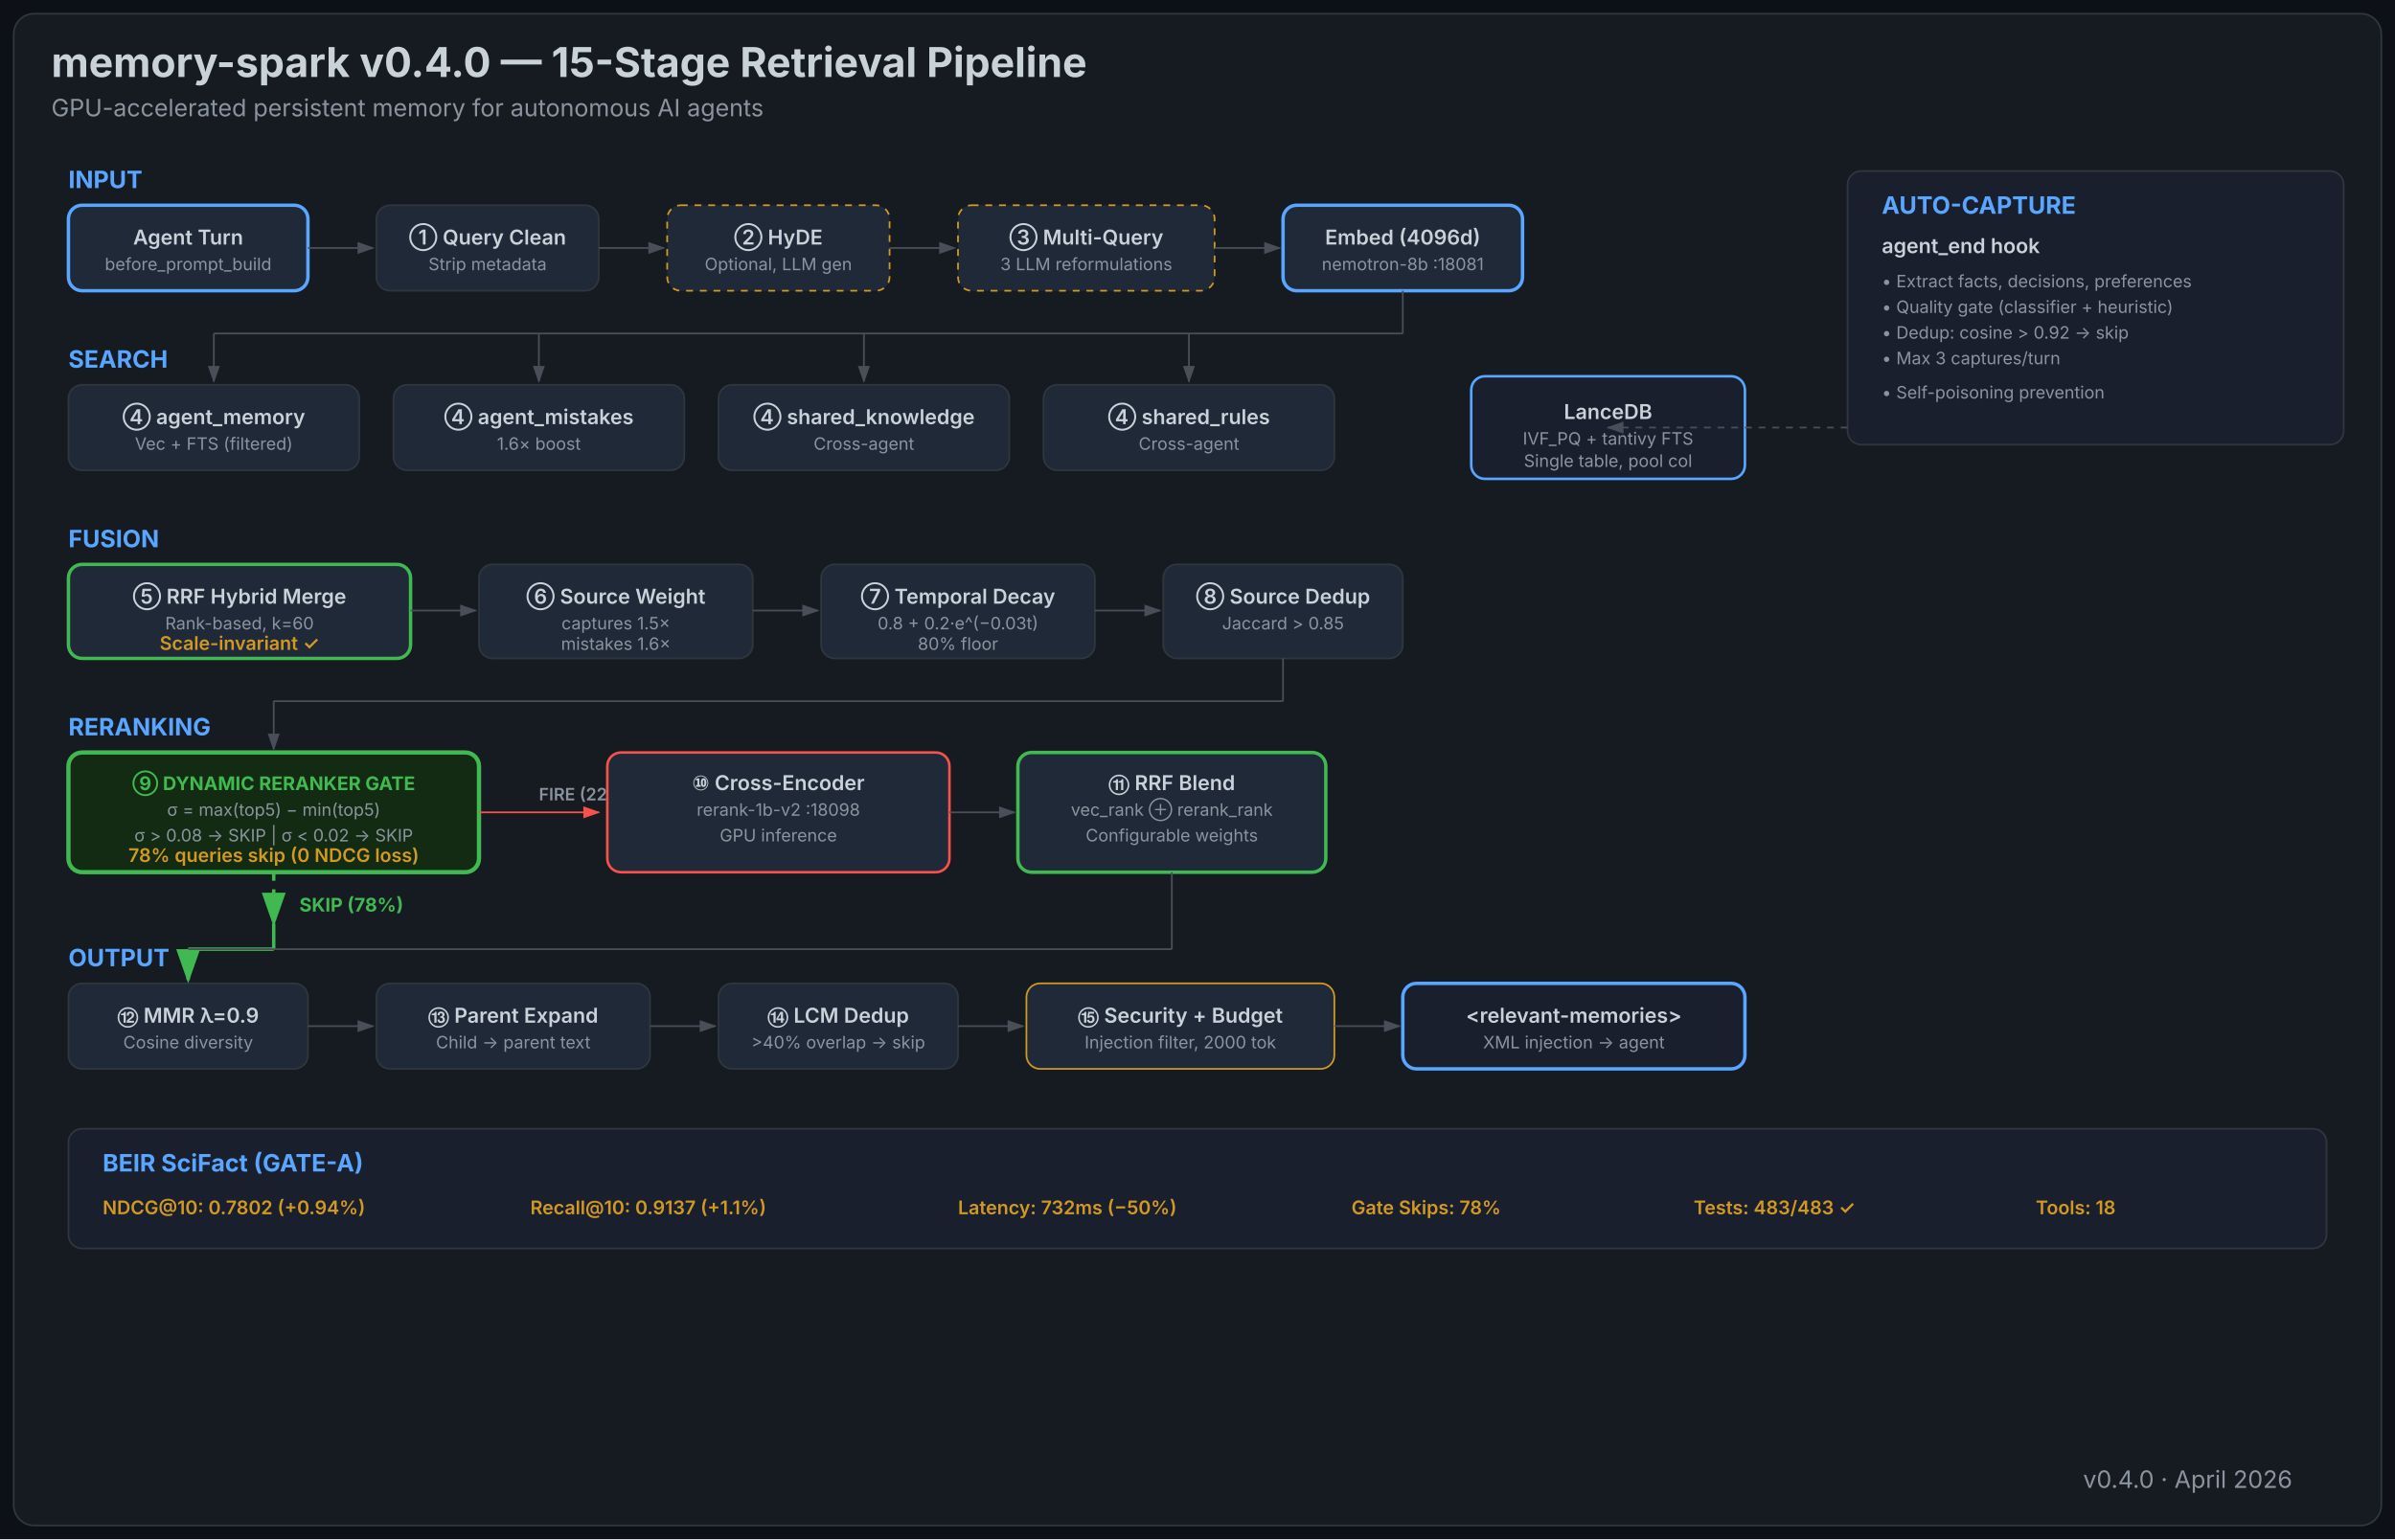
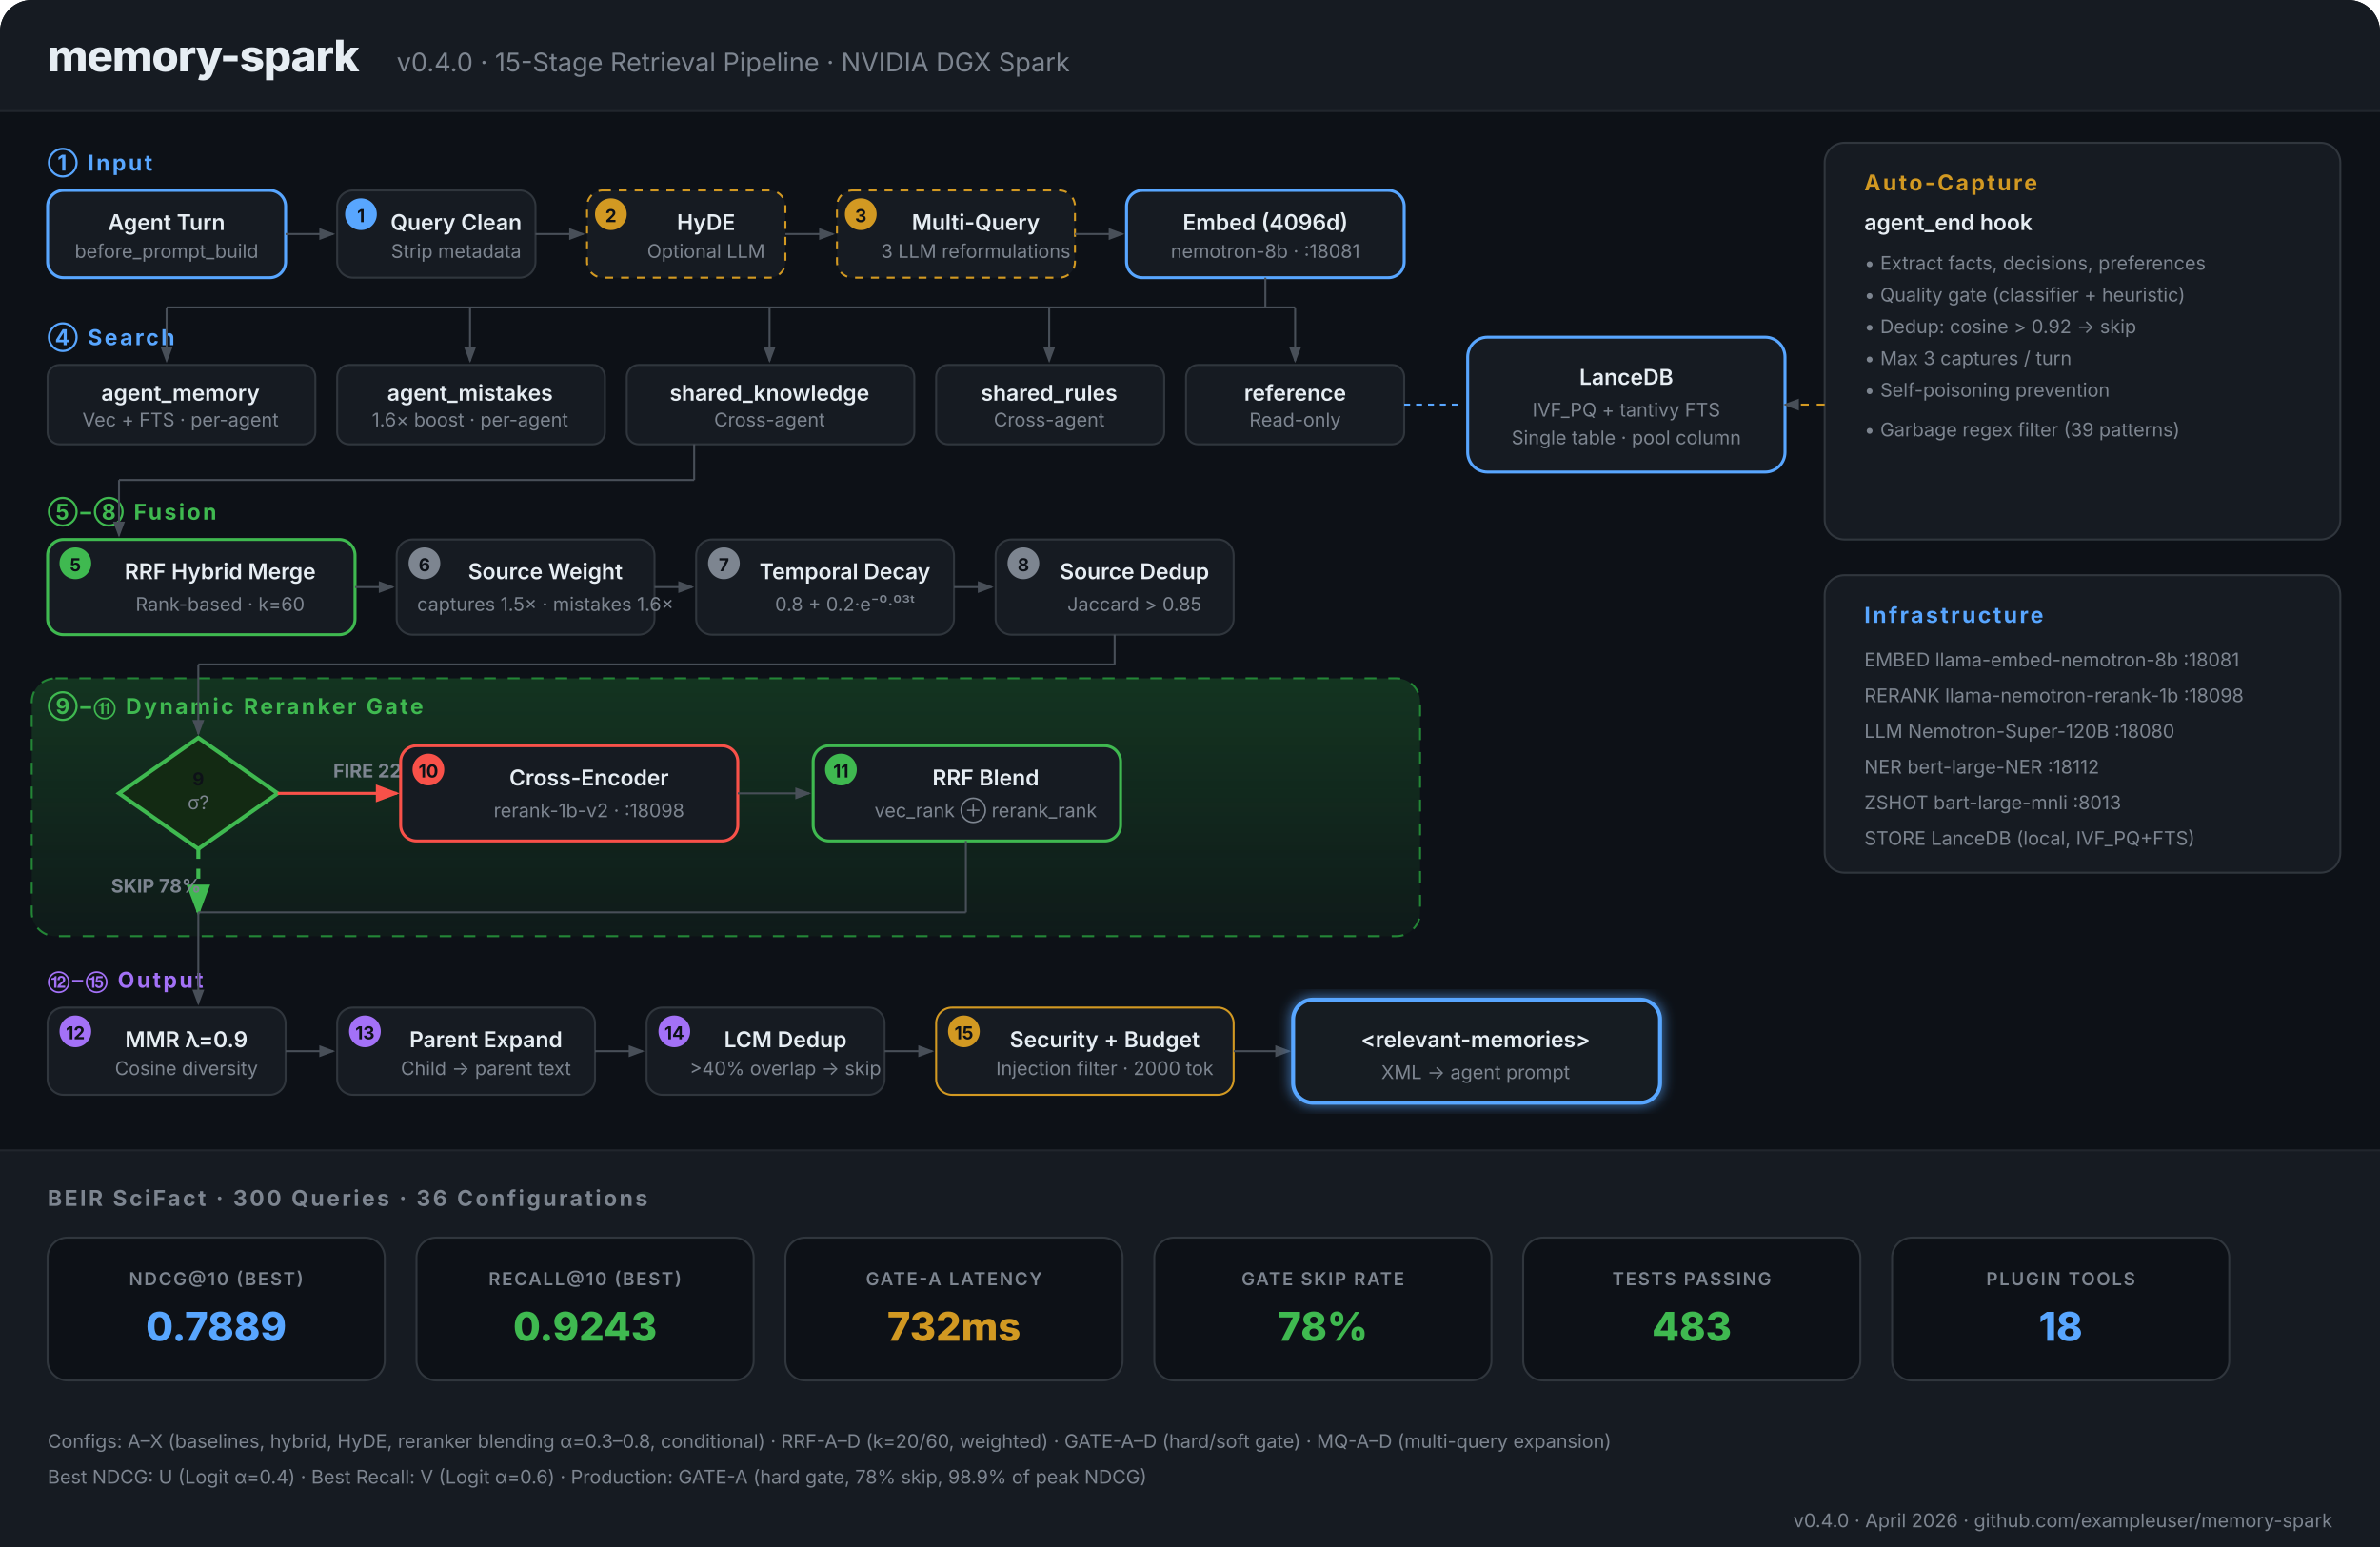
- <svg xmlns="http://www.w3.org/2000/svg" viewBox="0 0 1400 900" width="1400" height="900" role="img" aria-label="memory-spark v0.4.0 architecture">
+ <svg xmlns="http://www.w3.org/2000/svg" viewBox="0 0 1200 780" width="1200" height="780">
  <defs>
    <style>
-       text { font-family: -apple-system, BlinkMacSystemFont, 'Segoe UI', 'Helvetica Neue', sans-serif; }
-       .title { font-size: 24px; font-weight: 700; fill: #c9d1d9; }
-       .subtitle { font-size: 14px; fill: #8b949e; }
-       .node-label { font-size: 12px; font-weight: 600; fill: #c9d1d9; }
-       .node-detail { font-size: 10px; fill: #8b949e; }
-       .section-label { font-size: 14px; font-weight: 700; fill: #58a6ff; }
-       .gate-label { font-size: 11px; font-weight: 700; fill: #3fb950; }
-       .metric { font-size: 11px; fill: #d29922; font-weight: 600; }
+       text { font-family: 'Inter', -apple-system, BlinkMacSystemFont, 'Segoe UI', sans-serif; }
+       .title { font-size: 22px; font-weight: 800; fill: #e6edf3; letter-spacing: -0.5px; }
+       .subtitle { font-size: 13px; fill: #7d8590; }
+       .label { font-size: 11px; font-weight: 600; fill: #e6edf3; }
+       .detail { font-size: 9.5px; fill: #7d8590; }
+       .stage-num { font-size: 9px; font-weight: 700; fill: #0d1117; }
+       .section { font-size: 11px; font-weight: 700; letter-spacing: 1.2px; text-transform: uppercase; }
+       .metric-val { font-size: 20px; font-weight: 800; }
+       .metric-label { font-size: 9px; font-weight: 600; fill: #7d8590; letter-spacing: 0.8px; text-transform: uppercase; }
    </style>
-     <marker id="arrow" markerWidth="10" markerHeight="7" refX="9" refY="3.5" orient="auto">
-       <polygon points="0 0, 10 3.5, 0 7" fill="#484f58" />
+     <marker id="a" markerWidth="8" markerHeight="6" refX="7" refY="3" orient="auto">
+       <polygon points="0 0, 8 3, 0 6" fill="#484f58" />
    </marker>
-     <marker id="arrow-green" markerWidth="10" markerHeight="7" refX="9" refY="3.5" orient="auto">
-       <polygon points="0 0, 10 3.5, 0 7" fill="#3fb950" />
+     <marker id="ag" markerWidth="8" markerHeight="6" refX="7" refY="3" orient="auto">
+       <polygon points="0 0, 8 3, 0 6" fill="#3fb950" />
    </marker>
-     <marker id="arrow-red" markerWidth="10" markerHeight="7" refX="9" refY="3.5" orient="auto">
-       <polygon points="0 0, 10 3.5, 0 7" fill="#f85149" />
+     <marker id="ar" markerWidth="8" markerHeight="6" refX="7" refY="3" orient="auto">
+       <polygon points="0 0, 8 3, 0 6" fill="#f85149" />
    </marker>
+     <linearGradient id="gateGrad" x1="0" y1="0" x2="0" y2="1">
+       <stop offset="0%" stop-color="#238636" stop-opacity="0.3" />
+       <stop offset="100%" stop-color="#238636" stop-opacity="0.08" />
+     </linearGradient>
+     <filter id="glow">
+       <feGaussianBlur stdDeviation="3" result="blur" />
+       <feMerge>
+         <feMergeNode in="blur" />
+         <feMergeNode in="SourceGraphic" />
+       </feMerge>
+     </filter>
  </defs>
-   <rect width="1400" height="900" fill="#0d1117" />
-   <rect x="8" y="8" width="1384" height="884" rx="12" fill="#161b22" stroke="#30363d" />
-   <text x="30" y="45" class="title">memory-spark v0.4.0 — 15-Stage Retrieval Pipeline</text>
-   <text x="30" y="68" class="subtitle">GPU-accelerated persistent memory for autonomous AI agents</text>
-   <text x="40" y="110" class="section-label">INPUT</text>
-   <rect x="40" y="120" width="140" height="50" rx="8" fill="#1f2937" stroke="#58a6ff" stroke-width="2" />
-   <text x="110" y="143" text-anchor="middle" class="node-label">Agent Turn</text>
-   <text x="110" y="158" text-anchor="middle" class="node-detail">before_prompt_build</text>
-   <rect x="220" y="120" width="130" height="50" rx="8" fill="#1f2937" stroke="#30363d" />
-   <text x="285" y="143" text-anchor="middle" class="node-label">① Query Clean</text>
-   <text x="285" y="158" text-anchor="middle" class="node-detail">Strip metadata</text>
-   <line x1="180" y1="145" x2="218" y2="145" stroke="#484f58" marker-end="url(#arrow)" />
-   <rect x="390" y="120" width="130" height="50" rx="8" fill="#1f2937" stroke="#d29922" stroke-dasharray="4" />
-   <text x="455" y="143" text-anchor="middle" class="node-label">② HyDE</text>
-   <text x="455" y="158" text-anchor="middle" class="node-detail">Optional, LLM gen</text>
-   <line x1="350" y1="145" x2="388" y2="145" stroke="#484f58" marker-end="url(#arrow)" />
-   <rect x="560" y="120" width="150" height="50" rx="8" fill="#1f2937" stroke="#d29922" stroke-dasharray="4" />
-   <text x="635" y="143" text-anchor="middle" class="node-label">③ Multi-Query</text>
-   <text x="635" y="158" text-anchor="middle" class="node-detail">3 LLM reformulations</text>
-   <line x1="520" y1="145" x2="558" y2="145" stroke="#484f58" marker-end="url(#arrow)" />
-   <rect x="750" y="120" width="140" height="50" rx="8" fill="#1f2937" stroke="#58a6ff" stroke-width="2" />
-   <text x="820" y="143" text-anchor="middle" class="node-label">Embed (4096d)</text>
-   <text x="820" y="158" text-anchor="middle" class="node-detail">nemotron-8b :18081</text>
-   <line x1="710" y1="145" x2="748" y2="145" stroke="#484f58" marker-end="url(#arrow)" />
-   <text x="40" y="215" class="section-label">SEARCH</text>
-   <rect x="40" y="225" width="170" height="50" rx="8" fill="#1f2937" stroke="#30363d" />
-   <text x="125" y="248" text-anchor="middle" class="node-label">④ agent_memory</text>
-   <text x="125" y="263" text-anchor="middle" class="node-detail">Vec + FTS (filtered)</text>
-   <rect x="230" y="225" width="170" height="50" rx="8" fill="#1f2937" stroke="#30363d" />
-   <text x="315" y="248" text-anchor="middle" class="node-label">④ agent_mistakes</text>
-   <text x="315" y="263" text-anchor="middle" class="node-detail">1.6× boost</text>
-   <rect x="420" y="225" width="170" height="50" rx="8" fill="#1f2937" stroke="#30363d" />
-   <text x="505" y="248" text-anchor="middle" class="node-label">④ shared_knowledge</text>
-   <text x="505" y="263" text-anchor="middle" class="node-detail">Cross-agent</text>
-   <rect x="610" y="225" width="170" height="50" rx="8" fill="#1f2937" stroke="#30363d" />
-   <text x="695" y="248" text-anchor="middle" class="node-label">④ shared_rules</text>
-   <text x="695" y="263" text-anchor="middle" class="node-detail">Cross-agent</text>
-   <line x1="820" y1="170" x2="820" y2="195" stroke="#484f58" />
-   <line x1="820" y1="195" x2="125" y2="195" stroke="#484f58" />
-   <line x1="125" y1="195" x2="125" y2="223" stroke="#484f58" marker-end="url(#arrow)" />
-   <line x1="315" y1="195" x2="315" y2="223" stroke="#484f58" marker-end="url(#arrow)" />
-   <line x1="505" y1="195" x2="505" y2="223" stroke="#484f58" marker-end="url(#arrow)" />
-   <line x1="695" y1="195" x2="695" y2="223" stroke="#484f58" marker-end="url(#arrow)" />
-   <rect x="860" y="220" width="160" height="60" rx="8" fill="#1a1f2e" stroke="#58a6ff" stroke-width="1.5" />
-   <text x="940" y="245" text-anchor="middle" class="node-label">LanceDB</text>
-   <text x="940" y="260" text-anchor="middle" class="node-detail">IVF_PQ + tantivy FTS</text>
-   <text x="940" y="273" text-anchor="middle" class="node-detail">Single table, pool col</text>
-   <text x="40" y="320" class="section-label">FUSION</text>
-   <rect x="40" y="330" width="200" height="55" rx="8" fill="#1f2937" stroke="#3fb950" stroke-width="2" />
-   <text x="140" y="353" text-anchor="middle" class="node-label">⑤ RRF Hybrid Merge</text>
-   <text x="140" y="368" text-anchor="middle" class="node-detail">Rank-based, k=60</text>
-   <text x="140" y="380" text-anchor="middle" class="metric">Scale-invariant ✓</text>
-   <rect x="280" y="330" width="160" height="55" rx="8" fill="#1f2937" stroke="#30363d" />
-   <text x="360" y="353" text-anchor="middle" class="node-label">⑥ Source Weight</text>
-   <text x="360" y="368" text-anchor="middle" class="node-detail">captures 1.5×</text>
-   <text x="360" y="380" text-anchor="middle" class="node-detail">mistakes 1.6×</text>
-   <line x1="240" y1="357" x2="278" y2="357" stroke="#484f58" marker-end="url(#arrow)" />
-   <rect x="480" y="330" width="160" height="55" rx="8" fill="#1f2937" stroke="#30363d" />
-   <text x="560" y="353" text-anchor="middle" class="node-label">⑦ Temporal Decay</text>
-   <text x="560" y="368" text-anchor="middle" class="node-detail">0.8 + 0.2·e^(−0.03t)</text>
-   <text x="560" y="380" text-anchor="middle" class="node-detail">80% floor</text>
-   <line x1="440" y1="357" x2="478" y2="357" stroke="#484f58" marker-end="url(#arrow)" />
-   <rect x="680" y="330" width="140" height="55" rx="8" fill="#1f2937" stroke="#30363d" />
-   <text x="750" y="353" text-anchor="middle" class="node-label">⑧ Source Dedup</text>
-   <text x="750" y="368" text-anchor="middle" class="node-detail">Jaccard &gt; 0.85</text>
-   <line x1="640" y1="357" x2="678" y2="357" stroke="#484f58" marker-end="url(#arrow)" />
-   <text x="40" y="430" class="section-label">RERANKING</text>
-   <rect x="40" y="440" width="240" height="70" rx="8" fill="#132a13" stroke="#3fb950" stroke-width="2.5" />
-   <text x="160" y="462" text-anchor="middle" class="gate-label">⑨ DYNAMIC RERANKER GATE</text>
-   <text x="160" y="477" text-anchor="middle" class="node-detail">σ = max(top5) − min(top5)</text>
-   <text x="160" y="492" text-anchor="middle" class="node-detail">σ &gt; 0.08 → SKIP | σ &lt; 0.02 → SKIP</text>
-   <text x="160" y="504" text-anchor="middle" class="metric">78% queries skip (0 NDCG loss)</text>
-   <line x1="750" y1="385" x2="750" y2="410" stroke="#484f58" />
-   <line x1="750" y1="410" x2="160" y2="410" stroke="#484f58" />
-   <line x1="160" y1="410" x2="160" y2="438" stroke="#484f58" marker-end="url(#arrow)" />
-   <line x1="160" y1="510" x2="160" y2="540" stroke="#3fb950" stroke-width="2" stroke-dasharray="5" marker-end="url(#arrow-green)" />
-   <text x="175" y="533" class="gate-label">SKIP (78%)</text>
-   <line x1="280" y1="475" x2="350" y2="475" stroke="#f85149" marker-end="url(#arrow-red)" />
-   <text x="315" y="468" class="node-detail" fill="#f85149" font-weight="600">FIRE (22%)</text>
-   <rect x="355" y="440" width="200" height="70" rx="8" fill="#1f2937" stroke="#f85149" stroke-width="1.5" />
-   <text x="455" y="462" text-anchor="middle" class="node-label">⑩ Cross-Encoder</text>
-   <text x="455" y="477" text-anchor="middle" class="node-detail">rerank-1b-v2 :18098</text>
-   <text x="455" y="492" text-anchor="middle" class="node-detail">GPU inference</text>
-   <rect x="595" y="440" width="180" height="70" rx="8" fill="#1f2937" stroke="#3fb950" stroke-width="2" />
-   <text x="685" y="462" text-anchor="middle" class="node-label">⑪ RRF Blend</text>
-   <text x="685" y="477" text-anchor="middle" class="node-detail">vec_rank ⊕ rerank_rank</text>
-   <text x="685" y="492" text-anchor="middle" class="node-detail">Configurable weights</text>
-   <line x1="555" y1="475" x2="593" y2="475" stroke="#484f58" marker-end="url(#arrow)" />
-   <text x="40" y="565" class="section-label">OUTPUT</text>
-   <rect x="40" y="575" width="140" height="50" rx="8" fill="#1f2937" stroke="#30363d" />
-   <text x="110" y="598" text-anchor="middle" class="node-label">⑫ MMR λ=0.9</text>
-   <text x="110" y="613" text-anchor="middle" class="node-detail">Cosine diversity</text>
-   <rect x="220" y="575" width="160" height="50" rx="8" fill="#1f2937" stroke="#30363d" />
-   <text x="300" y="598" text-anchor="middle" class="node-label">⑬ Parent Expand</text>
-   <text x="300" y="613" text-anchor="middle" class="node-detail">Child → parent text</text>
-   <line x1="180" y1="600" x2="218" y2="600" stroke="#484f58" marker-end="url(#arrow)" />
-   <rect x="420" y="575" width="140" height="50" rx="8" fill="#1f2937" stroke="#30363d" />
-   <text x="490" y="598" text-anchor="middle" class="node-label">⑭ LCM Dedup</text>
-   <text x="490" y="613" text-anchor="middle" class="node-detail">&gt;40% overlap → skip</text>
-   <line x1="380" y1="600" x2="418" y2="600" stroke="#484f58" marker-end="url(#arrow)" />
-   <rect x="600" y="575" width="180" height="50" rx="8" fill="#1f2937" stroke="#d29922" />
-   <text x="690" y="598" text-anchor="middle" class="node-label">⑮ Security + Budget</text>
-   <text x="690" y="613" text-anchor="middle" class="node-detail">Injection filter, 2000 tok</text>
-   <line x1="560" y1="600" x2="598" y2="600" stroke="#484f58" marker-end="url(#arrow)" />
-   <rect x="820" y="575" width="200" height="50" rx="8" fill="#1a1f2e" stroke="#58a6ff" stroke-width="2" />
-   <text x="920" y="598" text-anchor="middle" class="node-label">&lt;relevant-memories&gt;</text>
-   <text x="920" y="613" text-anchor="middle" class="node-detail">XML injection → agent</text>
-   <line x1="780" y1="600" x2="818" y2="600" stroke="#484f58" marker-end="url(#arrow)" />
-   <line x1="160" y1="540" x2="160" y2="555" stroke="#3fb950" stroke-width="2" />
-   <line x1="160" y1="555" x2="110" y2="555" stroke="#3fb950" stroke-width="2" />
-   <line x1="110" y1="555" x2="110" y2="573" stroke="#3fb950" stroke-width="2" marker-end="url(#arrow-green)" />
-   <line x1="685" y1="510" x2="685" y2="555" stroke="#484f58" />
-   <line x1="685" y1="555" x2="110" y2="555" stroke="#484f58" />
-   <rect x="40" y="660" width="1320" height="70" rx="8" fill="#1a1f2e" stroke="#30363d" />
-   <text x="60" y="685" class="section-label">BEIR SciFact (GATE-A)</text>
-   <text x="60" y="710" class="metric">NDCG@10: 0.7802 (+0.94%)</text>
-   <text x="310" y="710" class="metric">Recall@10: 0.9137 (+1.1%)</text>
-   <text x="560" y="710" class="metric">Latency: 732ms (−50%)</text>
-   <text x="790" y="710" class="metric">Gate Skips: 78%</text>
-   <text x="990" y="710" class="metric">Tests: 483/483 ✓</text>
-   <text x="1190" y="710" class="metric">Tools: 18</text>
-   <rect x="1080" y="100" width="290" height="160" rx="8" fill="#1a1f2e" stroke="#30363d" />
-   <text x="1100" y="125" class="section-label">AUTO-CAPTURE</text>
-   <text x="1100" y="148" class="node-label">agent_end hook</text>
-   <text x="1100" y="168" class="node-detail">• Extract facts, decisions, preferences</text>
-   <text x="1100" y="183" class="node-detail">• Quality gate (classifier + heuristic)</text>
-   <text x="1100" y="198" class="node-detail">• Dedup: cosine &gt; 0.92 → skip</text>
-   <text x="1100" y="213" class="node-detail">• Max 3 captures/turn</text>
-   <text x="1100" y="233" class="node-detail">• Self-poisoning prevention</text>
-   <line x1="1080" y1="250" x2="940" y2="250" stroke="#484f58" stroke-dasharray="4" marker-end="url(#arrow)" />
-   <text x="1340" y="870" text-anchor="end" class="subtitle" font-size="12">v0.4.0 · April 2026</text>
+   <rect width="1200" height="780" rx="16" fill="#0d1117" />
+   <rect x="0" y="0" width="1200" height="56" rx="16" fill="#161b22" />
+   <rect x="0" y="40" width="1200" height="16" fill="#161b22" />
+   <line x1="0" y1="56" x2="1200" y2="56" stroke="#21262d" stroke-width="1" />
+   <text x="24" y="36" class="title">memory-spark</text>
+   <text x="200" y="36" class="subtitle">v0.4.0 · 15-Stage Retrieval Pipeline · NVIDIA DGX Spark</text>
+   <text x="24" y="86" class="section" fill="#58a6ff">① Input</text>
+   <rect x="24" y="96" width="120" height="44" rx="8" fill="#161b22" stroke="#58a6ff" stroke-width="1.5" />
+   <text x="84" y="116" text-anchor="middle" class="label">Agent Turn</text>
+   <text x="84" y="130" text-anchor="middle" class="detail">before_prompt_build</text>
+   <line x1="144" y1="118" x2="168" y2="118" stroke="#484f58" marker-end="url(#a)" />
+   <rect x="170" y="96" width="100" height="44" rx="8" fill="#161b22" stroke="#30363d" />
+   <circle cx="182" cy="108" r="8" fill="#58a6ff" />
+   <text x="182" y="112" text-anchor="middle" class="stage-num">1</text>
+   <text x="230" y="116" text-anchor="middle" class="label">Query Clean</text>
+   <text x="230" y="130" text-anchor="middle" class="detail">Strip metadata</text>
+   <line x1="270" y1="118" x2="294" y2="118" stroke="#484f58" marker-end="url(#a)" />
+   <rect x="296" y="96" width="100" height="44" rx="8" fill="#161b22" stroke="#d29922" stroke-dasharray="4" />
+   <circle cx="308" cy="108" r="8" fill="#d29922" />
+   <text x="308" y="112" text-anchor="middle" class="stage-num">2</text>
+   <text x="356" y="116" text-anchor="middle" class="label">HyDE</text>
+   <text x="356" y="130" text-anchor="middle" class="detail">Optional LLM</text>
+   <line x1="396" y1="118" x2="420" y2="118" stroke="#484f58" marker-end="url(#a)" />
+   <rect x="422" y="96" width="120" height="44" rx="8" fill="#161b22" stroke="#d29922" stroke-dasharray="4" />
+   <circle cx="434" cy="108" r="8" fill="#d29922" />
+   <text x="434" y="112" text-anchor="middle" class="stage-num">3</text>
+   <text x="492" y="116" text-anchor="middle" class="label">Multi-Query</text>
+   <text x="492" y="130" text-anchor="middle" class="detail">3 LLM reformulations</text>
+   <line x1="542" y1="118" x2="566" y2="118" stroke="#484f58" marker-end="url(#a)" />
+   <rect x="568" y="96" width="140" height="44" rx="8" fill="#161b22" stroke="#58a6ff" stroke-width="1.5" />
+   <text x="638" y="116" text-anchor="middle" class="label">Embed (4096d)</text>
+   <text x="638" y="130" text-anchor="middle" class="detail">nemotron-8b · :18081</text>
+   <text x="24" y="174" class="section" fill="#58a6ff">④ Search</text>
+   <line x1="638" y1="140" x2="638" y2="155" stroke="#484f58" />
+   <line x1="638" y1="155" x2="84" y2="155" stroke="#484f58" />
+   <rect x="24" y="184" width="135" height="40" rx="6" fill="#161b22" stroke="#30363d" />
+   <text x="91" y="202" text-anchor="middle" class="label">agent_memory</text>
+   <text x="91" y="215" text-anchor="middle" class="detail">Vec + FTS · per-agent</text>
+   <line x1="84" y1="155" x2="84" y2="182" stroke="#484f58" marker-end="url(#a)" />
+   <rect x="170" y="184" width="135" height="40" rx="6" fill="#161b22" stroke="#30363d" />
+   <text x="237" y="202" text-anchor="middle" class="label">agent_mistakes</text>
+   <text x="237" y="215" text-anchor="middle" class="detail">1.6× boost · per-agent</text>
+   <line x1="237" y1="155" x2="237" y2="182" stroke="#484f58" marker-end="url(#a)" />
+   <rect x="316" y="184" width="145" height="40" rx="6" fill="#161b22" stroke="#30363d" />
+   <text x="388" y="202" text-anchor="middle" class="label">shared_knowledge</text>
+   <text x="388" y="215" text-anchor="middle" class="detail">Cross-agent</text>
+   <line x1="388" y1="155" x2="388" y2="182" stroke="#484f58" marker-end="url(#a)" />
+   <rect x="472" y="184" width="115" height="40" rx="6" fill="#161b22" stroke="#30363d" />
+   <text x="529" y="202" text-anchor="middle" class="label">shared_rules</text>
+   <text x="529" y="215" text-anchor="middle" class="detail">Cross-agent</text>
+   <line x1="529" y1="155" x2="529" y2="182" stroke="#484f58" marker-end="url(#a)" />
+   <rect x="598" y="184" width="110" height="40" rx="6" fill="#161b22" stroke="#30363d" />
+   <text x="653" y="202" text-anchor="middle" class="label">reference</text>
+   <text x="653" y="215" text-anchor="middle" class="detail">Read-only</text>
+   <line x1="638" y1="155" x2="653" y2="155" stroke="#484f58" />
+   <line x1="653" y1="155" x2="653" y2="182" stroke="#484f58" marker-end="url(#a)" />
+   <rect x="740" y="170" width="160" height="68" rx="10" fill="#161b22" stroke="#58a6ff" stroke-width="1.5" />
+   <text x="820" y="194" text-anchor="middle" class="label" fill="#58a6ff">LanceDB</text>
+   <text x="820" y="210" text-anchor="middle" class="detail">IVF_PQ + tantivy FTS</text>
+   <text x="820" y="224" text-anchor="middle" class="detail">Single table · pool column</text>
+   <line x1="708" y1="204" x2="738" y2="204" stroke="#58a6ff" stroke-dasharray="3" />
+   <text x="24" y="262" class="section" fill="#3fb950">⑤–⑧ Fusion</text>
+   <line x1="350" y1="224" x2="350" y2="242" stroke="#484f58" />
+   <line x1="350" y1="242" x2="60" y2="242" stroke="#484f58" />
+   <rect x="24" y="272" width="155" height="48" rx="8" fill="#161b22" stroke="#3fb950" stroke-width="1.5" />
+   <circle cx="38" cy="284" r="8" fill="#3fb950" />
+   <text x="38" y="288" text-anchor="middle" class="stage-num">5</text>
+   <text x="111" y="292" text-anchor="middle" class="label">RRF Hybrid Merge</text>
+   <text x="111" y="308" text-anchor="middle" class="detail">Rank-based · k=60</text>
+   <line x1="60" y1="242" x2="60" y2="270" stroke="#484f58" marker-end="url(#a)" />
+   <line x1="179" y1="296" x2="198" y2="296" stroke="#484f58" marker-end="url(#a)" />
+   <rect x="200" y="272" width="130" height="48" rx="8" fill="#161b22" stroke="#30363d" />
+   <circle cx="214" cy="284" r="8" fill="#7d8590" />
+   <text x="214" y="288" text-anchor="middle" class="stage-num">6</text>
+   <text x="275" y="292" text-anchor="middle" class="label">Source Weight</text>
+   <text x="275" y="308" text-anchor="middle" class="detail">captures 1.5× · mistakes 1.6×</text>
+   <line x1="330" y1="296" x2="349" y2="296" stroke="#484f58" marker-end="url(#a)" />
+   <rect x="351" y="272" width="130" height="48" rx="8" fill="#161b22" stroke="#30363d" />
+   <circle cx="365" cy="284" r="8" fill="#7d8590" />
+   <text x="365" y="288" text-anchor="middle" class="stage-num">7</text>
+   <text x="426" y="292" text-anchor="middle" class="label">Temporal Decay</text>
+   <text x="426" y="308" text-anchor="middle" class="detail">0.8 + 0.2·e⁻⁰·⁰³ᵗ</text>
+   <line x1="481" y1="296" x2="500" y2="296" stroke="#484f58" marker-end="url(#a)" />
+   <rect x="502" y="272" width="120" height="48" rx="8" fill="#161b22" stroke="#30363d" />
+   <circle cx="516" cy="284" r="8" fill="#7d8590" />
+   <text x="516" y="288" text-anchor="middle" class="stage-num">8</text>
+   <text x="572" y="292" text-anchor="middle" class="label">Source Dedup</text>
+   <text x="572" y="308" text-anchor="middle" class="detail">Jaccard &gt; 0.85</text>
+   <rect x="16" y="342" width="700" height="130" rx="12" fill="url(#gateGrad)" stroke="#238636" stroke-width="1" stroke-dasharray="6" />
+   <text x="24" y="360" class="section" fill="#3fb950">⑨–⑪ Dynamic Reranker Gate</text>
+   <line x1="562" y1="320" x2="562" y2="335" stroke="#484f58" />
+   <line x1="562" y1="335" x2="100" y2="335" stroke="#484f58" />
+   <line x1="100" y1="335" x2="100" y2="370" stroke="#484f58" marker-end="url(#a)" />
+   <polygon points="100,372 140,400 100,428 60,400" fill="#132a13" stroke="#3fb950" stroke-width="2" />
+   <text x="100" y="396" text-anchor="middle" class="stage-num" fill="#3fb950" font-size="10">9</text>
+   <text x="100" y="408" text-anchor="middle" class="detail" fill="#3fb950">σ?</text>
+   <line x1="100" y1="428" x2="100" y2="460" stroke="#3fb950" stroke-width="2" stroke-dasharray="5" marker-end="url(#ag)" />
+   <text x="56" y="450" class="detail" fill="#3fb950" font-weight="700">SKIP 78%</text>
+   <line x1="140" y1="400" x2="200" y2="400" stroke="#f85149" stroke-width="1.5" marker-end="url(#ar)" />
+   <text x="168" y="392" class="detail" fill="#f85149" font-weight="700">FIRE 22%</text>
+   <rect x="202" y="376" width="170" height="48" rx="8" fill="#161b22" stroke="#f85149" stroke-width="1.5" />
+   <circle cx="216" cy="388" r="8" fill="#f85149" />
+   <text x="216" y="392" text-anchor="middle" class="stage-num">10</text>
+   <text x="297" y="396" text-anchor="middle" class="label">Cross-Encoder</text>
+   <text x="297" y="412" text-anchor="middle" class="detail">rerank-1b-v2 · :18098</text>
+   <line x1="372" y1="400" x2="408" y2="400" stroke="#484f58" marker-end="url(#a)" />
+   <rect x="410" y="376" width="155" height="48" rx="8" fill="#161b22" stroke="#3fb950" stroke-width="1.5" />
+   <circle cx="424" cy="388" r="8" fill="#3fb950" />
+   <text x="424" y="392" text-anchor="middle" class="stage-num">11</text>
+   <text x="497" y="396" text-anchor="middle" class="label">RRF Blend</text>
+   <text x="497" y="412" text-anchor="middle" class="detail">vec_rank ⊕ rerank_rank</text>
+   <line x1="487" y1="424" x2="487" y2="460" stroke="#484f58" />
+   <line x1="487" y1="460" x2="100" y2="460" stroke="#484f58" />
+   <text x="24" y="498" class="section" fill="#a371f7">⑫–⑮ Output</text>
+   <rect x="24" y="508" width="120" height="44" rx="8" fill="#161b22" stroke="#30363d" />
+   <circle cx="38" cy="520" r="8" fill="#a371f7" />
+   <text x="38" y="524" text-anchor="middle" class="stage-num">12</text>
+   <text x="94" y="528" text-anchor="middle" class="label">MMR λ=0.9</text>
+   <text x="94" y="542" text-anchor="middle" class="detail">Cosine diversity</text>
+   <line x1="100" y1="460" x2="100" y2="506" stroke="#484f58" marker-end="url(#a)" />
+   <line x1="144" y1="530" x2="168" y2="530" stroke="#484f58" marker-end="url(#a)" />
+   <rect x="170" y="508" width="130" height="44" rx="8" fill="#161b22" stroke="#30363d" />
+   <circle cx="184" cy="520" r="8" fill="#a371f7" />
+   <text x="184" y="524" text-anchor="middle" class="stage-num">13</text>
+   <text x="245" y="528" text-anchor="middle" class="label">Parent Expand</text>
+   <text x="245" y="542" text-anchor="middle" class="detail">Child → parent text</text>
+   <line x1="300" y1="530" x2="324" y2="530" stroke="#484f58" marker-end="url(#a)" />
+   <rect x="326" y="508" width="120" height="44" rx="8" fill="#161b22" stroke="#30363d" />
+   <circle cx="340" cy="520" r="8" fill="#a371f7" />
+   <text x="340" y="524" text-anchor="middle" class="stage-num">14</text>
+   <text x="396" y="528" text-anchor="middle" class="label">LCM Dedup</text>
+   <text x="396" y="542" text-anchor="middle" class="detail">&gt;40% overlap → skip</text>
+   <line x1="446" y1="530" x2="470" y2="530" stroke="#484f58" marker-end="url(#a)" />
+   <rect x="472" y="508" width="150" height="44" rx="8" fill="#161b22" stroke="#d29922" />
+   <circle cx="486" cy="520" r="8" fill="#d29922" />
+   <text x="486" y="524" text-anchor="middle" class="stage-num">15</text>
+   <text x="557" y="528" text-anchor="middle" class="label">Security + Budget</text>
+   <text x="557" y="542" text-anchor="middle" class="detail">Injection filter · 2000 tok</text>
+   <line x1="622" y1="530" x2="650" y2="530" stroke="#484f58" marker-end="url(#a)" />
+   <rect x="652" y="504" width="185" height="52" rx="10" fill="#161b22" stroke="#58a6ff" stroke-width="2" filter="url(#glow)" />
+   <text x="744" y="528" text-anchor="middle" class="label" fill="#58a6ff">&lt;relevant-memories&gt;</text>
+   <text x="744" y="544" text-anchor="middle" class="detail">XML → agent prompt</text>
+   <rect x="920" y="72" width="260" height="200" rx="10" fill="#161b22" stroke="#30363d" />
+   <text x="940" y="96" class="section" fill="#d29922">Auto-Capture</text>
+   <text x="940" y="116" class="label">agent_end hook</text>
+   <text x="940" y="136" class="detail">• Extract facts, decisions, preferences</text>
+   <text x="940" y="152" class="detail">• Quality gate (classifier + heuristic)</text>
+   <text x="940" y="168" class="detail">• Dedup: cosine &gt; 0.92 → skip</text>
+   <text x="940" y="184" class="detail">• Max 3 captures / turn</text>
+   <text x="940" y="200" class="detail">• Self-poisoning prevention</text>
+   <text x="940" y="220" class="detail">• Garbage regex filter (39 patterns)</text>
+   <line x1="920" y1="204" x2="900" y2="204" stroke="#d29922" stroke-dasharray="4" marker-end="url(#a)" />
+   <rect x="920" y="290" width="260" height="150" rx="10" fill="#161b22" stroke="#30363d" />
+   <text x="940" y="314" class="section" fill="#58a6ff">Infrastructure</text>
+   <text x="940" y="336" class="detail">EMBED   llama-embed-nemotron-8b    :18081</text>
+   <text x="940" y="354" class="detail">RERANK  llama-nemotron-rerank-1b   :18098</text>
+   <text x="940" y="372" class="detail">LLM    Nemotron-Super-120B        :18080</text>
+   <text x="940" y="390" class="detail">NER    bert-large-NER              :18112</text>
+   <text x="940" y="408" class="detail">ZSHOT  bart-large-mnli              :8013</text>
+   <text x="940" y="426" class="detail">STORE  LanceDB (local, IVF_PQ+FTS)</text>
+   <rect x="0" y="580" width="1200" height="200" fill="#161b22" />
+   <line x1="0" y1="580" x2="1200" y2="580" stroke="#21262d" />
+   <text x="24" y="608" class="section" fill="#7d8590">BEIR SciFact · 300 Queries · 36 Configurations</text>
+   <rect x="24" y="624" width="170" height="72" rx="10" fill="#0d1117" stroke="#30363d" />
+   <text x="109" y="648" text-anchor="middle" class="metric-label">NDCG@10 (BEST)</text>
+   <text x="109" y="676" text-anchor="middle" class="metric-val" fill="#58a6ff">0.7889</text>
+   <rect x="210" y="624" width="170" height="72" rx="10" fill="#0d1117" stroke="#30363d" />
+   <text x="295" y="648" text-anchor="middle" class="metric-label">RECALL@10 (BEST)</text>
+   <text x="295" y="676" text-anchor="middle" class="metric-val" fill="#3fb950">0.9243</text>
+   <rect x="396" y="624" width="170" height="72" rx="10" fill="#0d1117" stroke="#30363d" />
+   <text x="481" y="648" text-anchor="middle" class="metric-label">GATE-A LATENCY</text>
+   <text x="481" y="676" text-anchor="middle" class="metric-val" fill="#d29922">732ms</text>
+   <rect x="582" y="624" width="170" height="72" rx="10" fill="#0d1117" stroke="#30363d" />
+   <text x="667" y="648" text-anchor="middle" class="metric-label">GATE SKIP RATE</text>
+   <text x="667" y="676" text-anchor="middle" class="metric-val" fill="#3fb950">78%</text>
+   <rect x="768" y="624" width="170" height="72" rx="10" fill="#0d1117" stroke="#30363d" />
+   <text x="853" y="648" text-anchor="middle" class="metric-label">TESTS PASSING</text>
+   <text x="853" y="676" text-anchor="middle" class="metric-val" fill="#3fb950">483</text>
+   <rect x="954" y="624" width="170" height="72" rx="10" fill="#0d1117" stroke="#30363d" />
+   <text x="1039" y="648" text-anchor="middle" class="metric-label">PLUGIN TOOLS</text>
+   <text x="1039" y="676" text-anchor="middle" class="metric-val" fill="#58a6ff">18</text>
+   <text x="24" y="730" class="detail">Configs: A–X (baselines, hybrid, HyDE, reranker blending α=0.3–0.8, conditional) · RRF-A–D (k=20/60, weighted) · GATE-A–D (hard/soft gate) · MQ-A–D (multi-query expansion)</text>
+   <text x="24" y="748" class="detail">Best NDCG: U (Logit α=0.4) · Best Recall: V (Logit α=0.6) · Production: GATE-A (hard gate, 78% skip, 98.9% of peak NDCG)</text>
+   <text x="1176" y="770" text-anchor="end" class="detail" fill="#484f58">v0.4.0 · April 2026 · github.com/exampleuser/memory-spark</text>
</svg>
